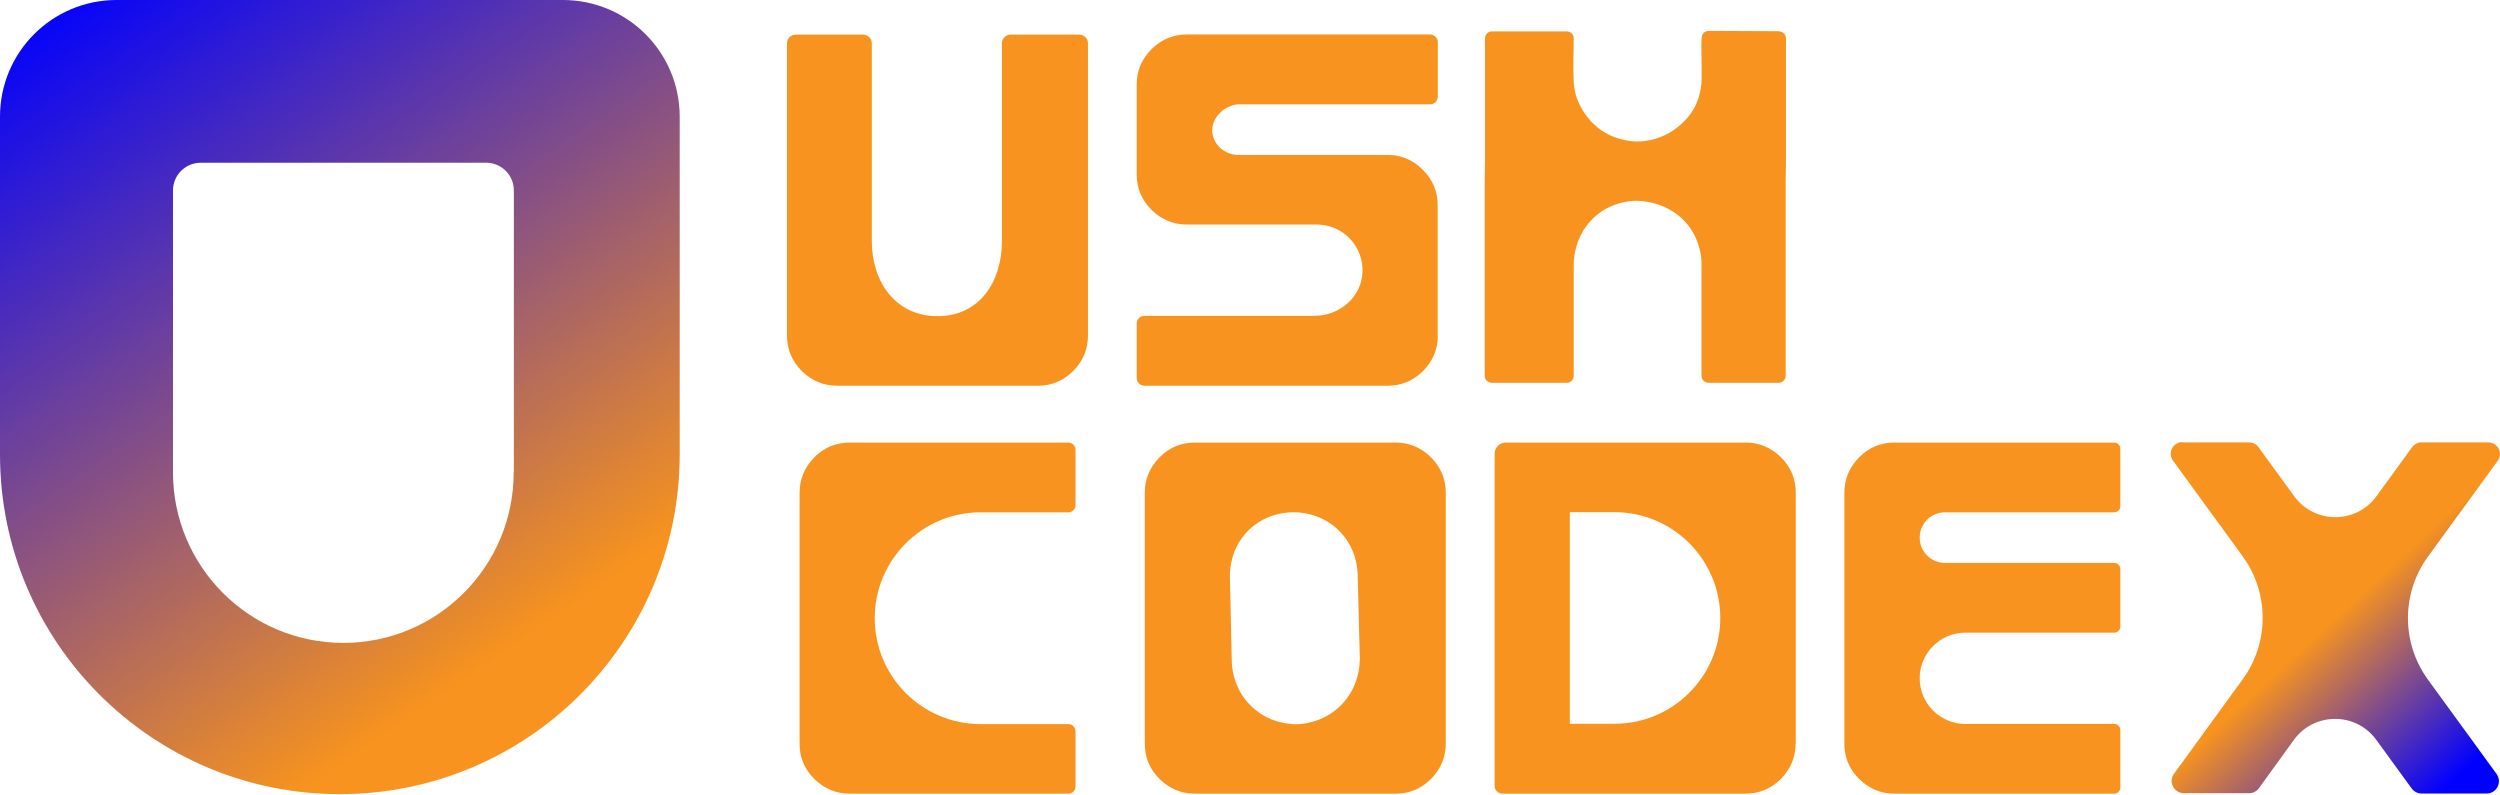
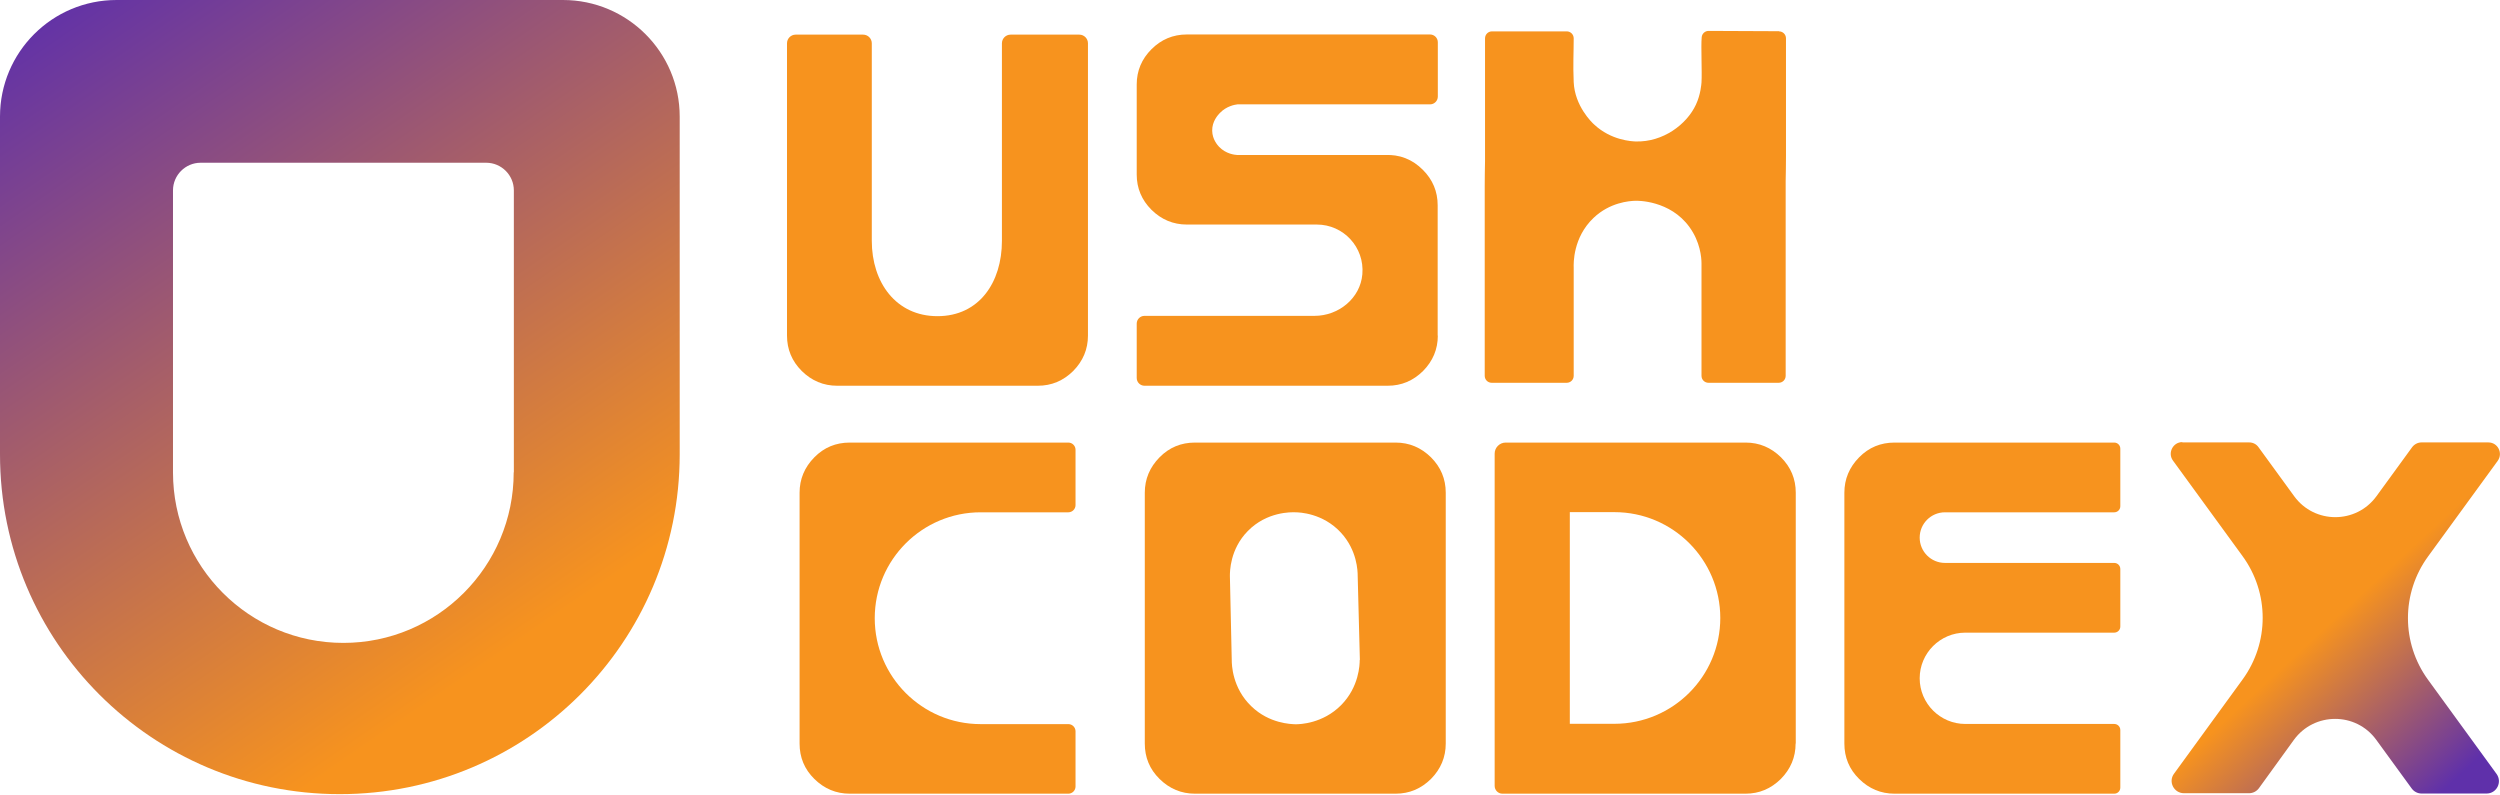
<svg xmlns="http://www.w3.org/2000/svg" xmlns:xlink="http://www.w3.org/1999/xlink" id="Layer_1" data-name="Layer 1" viewBox="0 0 160.99 51.15">
  <defs>
    <style>
      .cls-1 {
        fill: url(#linear-gradient-2);
      }

      .cls-2 {
        fill: #f7931e;
      }

      .cls-3 {
        fill: url(#linear-gradient);
      }
    </style>
    <linearGradient id="linear-gradient" x1="147.49" y1="36.63" x2="165.73" y2="56.31" gradientUnits="userSpaceOnUse">
      <stop offset=".16" stop-color="#f7931e" />
-       <stop offset=".64" stop-color="blue" />
+       <stop offset=".64" stop-color="#5f30aa" />
    </linearGradient>
    <linearGradient id="linear-gradient-2" x1="45.02" y1="54.32" x2="-15.94" y2="-34.48" xlink:href="#linear-gradient" />
  </defs>
  <path class="cls-2" d="M93.1,47.88c0,.88-.32,1.64-.95,2.28-.64.63-1.39.95-2.28.95h-12.92c-.88,0-1.64-.32-2.28-.95s-.95-1.39-.95-2.28v-16.15c0-.88.32-1.64.95-2.28s1.39-.95,2.28-.95h12.92c.88,0,1.64.32,2.28.95.63.63.95,1.39.95,2.28v16.15ZM87.57,42.49c-.05-1.8-.09-3.6-.14-5.4,0-.31-.03-1.65-1.08-2.79-1.16-1.26-2.68-1.31-2.94-1.31h0c-.25-.01-1.83-.05-3.06,1.21-1.15,1.17-1.15,2.62-1.15,2.89l.12,5.43c0,.27.03,1.79,1.27,2.97,1.15,1.11,2.55,1.14,2.84,1.15.28,0,1.75-.04,2.93-1.23,1.17-1.18,1.2-2.63,1.2-2.91Z" />
  <path class="cls-2" d="M70.06,21.61c0,.88-.32,1.64-.95,2.28-.64.63-1.39.95-2.28.95h-12.92c-.88,0-1.64-.32-2.28-.95-.63-.63-.95-1.39-.95-2.28V2.79c0-.31.25-.56.56-.56h4.34c.31,0,.56.25.56.56v12.72c0,2.68,1.56,4.85,4.23,4.85h0c2.68,0,4.15-2.17,4.15-4.85V2.79c0-.31.25-.56.56-.56h4.42c.31,0,.56.25.56.56v18.82Z" />
  <path class="cls-2" d="M92.59,21.61c0,.88-.32,1.64-.95,2.28-.64.63-1.39.95-2.28.95h-15.66c-.27,0-.5-.22-.5-.5v-3.5c0-.27.22-.5.5-.5h10.95c1.55,0,2.95-1.13,3.08-2.68.15-1.74-1.22-3.2-2.93-3.2h-8.37c-.88,0-1.64-.32-2.28-.95-.63-.63-.95-1.39-.95-2.27v-5.8c0-.88.32-1.64.95-2.27.63-.63,1.39-.95,2.28-.95h15.66c.27,0,.5.22.5.5v3.5c0,.27-.22.5-.5.5-4.13,0-8.26,0-12.4,0-.17.02-.71.11-1.14.56-.12.13-.5.53-.49,1.14.01.56.35.93.44,1.03.45.47,1.02.52,1.16.53,3.23,0,6.46,0,9.69,0,.26,0,.68.02,1.16.21.41.16.78.41,1.12.75.63.63.95,1.39.95,2.28v8.4Z" />
  <path class="cls-2" d="M69.26,50.65c0,.25-.21.46-.46.46h-14.08c-.88,0-1.64-.32-2.28-.95s-.95-1.39-.95-2.28v-16.15c0-.88.32-1.64.95-2.28s1.39-.95,2.28-.95h14.08c.25,0,.46.21.46.46v3.57c0,.25-.21.46-.46.46h-5.65c-3.76,0-6.82,3.05-6.82,6.82h0c0,3.76,3.05,6.82,6.82,6.82h5.65c.25,0,.46.21.46.46v3.57Z" />
  <path class="cls-2" d="M115.63,47.88c0,.88-.32,1.64-.95,2.28-.64.63-1.39.95-2.28.95h-15.65c-.28,0-.5-.23-.5-.5v-21.4c0-.39.32-.71.71-.71h15.45c.88,0,1.64.32,2.28.95.63.63.95,1.39.95,2.28v16.15ZM110.78,39.8h0c0-3.76-3.05-6.82-6.82-6.82h-2.87v13.63h2.87c3.76,0,6.82-3.05,6.82-6.82Z" />
  <path class="cls-2" d="M136.54,50.72c0,.22-.18.39-.39.39h-14.15c-.88,0-1.64-.32-2.28-.95s-.95-1.39-.95-2.28v-16.15c0-.88.32-1.64.95-2.28s1.39-.95,2.28-.95h14.15c.22,0,.39.18.39.39v3.71c0,.22-.18.39-.39.39h-10.9c-.9,0-1.63.73-1.63,1.63h0c0,.9.73,1.63,1.63,1.63h10.9c.22,0,.39.18.39.39v3.71c0,.22-.18.39-.39.39h-9.59c-1.62,0-2.94,1.32-2.94,2.94h0c0,1.62,1.32,2.94,2.94,2.94h9.59c.22,0,.39.18.39.39v3.71Z" />
  <path class="cls-3" d="M140.54,28.49h4.3c.24,0,.46.11.6.31l2.3,3.16c1.31,1.79,3.98,1.79,5.29,0l2.3-3.16c.14-.19.37-.31.6-.31h4.31c.61,0,.96.69.6,1.19l-4.48,6.15c-1.73,2.37-1.73,5.58,0,7.95l4.41,6.06c.38.53,0,1.26-.64,1.26h-4.19c-.25,0-.49-.12-.64-.33l-2.28-3.13c-1.31-1.8-3.99-1.79-5.3,0l-2.25,3.11c-.15.21-.39.33-.64.33h-4.19c-.65,0-1.03-.74-.64-1.26l4.41-6.06c1.73-2.37,1.73-5.58,0-7.95l-4.48-6.15c-.36-.49,0-1.19.6-1.19Z" />
  <path class="cls-2" d="M114.56,2.02c.25,0,.45.2.45.45v7.59c0,.53-.01,1.07-.02,1.6v12.54c0,.25-.2.45-.45.45h-4.52c-.25,0-.45-.2-.45-.45v-7.23c0-.41-.09-1.4-.77-2.34-1.25-1.74-3.37-1.71-3.5-1.7-.37.01-1.63.1-2.68,1.1-1.33,1.26-1.29,2.94-1.28,3.2v6.97c0,.25-.2.45-.45.45h-4.83c-.25,0-.45-.2-.45-.45v-12.22c0-.54.01-1.07.02-1.61V2.47c0-.25.2-.45.45-.45h4.81c.25,0,.45.2.45.45,0,.97-.05,1.64,0,2.82.07,1.54,1.17,2.6,1.32,2.73,1.1,1.03,2.44,1.08,2.67,1.09,1.77.05,3.29-1.1,3.88-2.37.31-.66.35-1.33.36-1.43.04-.67-.04-2.34.01-2.87,0-.07.02-.21.13-.32s.24-.13.32-.13l4.54.02Z" />
  <path class="cls-1" d="M36.25,0H7.51C3.36,0,0,3.36,0,7.51v21.75c0,12.09,9.79,21.88,21.88,21.88s21.89-9.79,21.89-21.88V7.51c0-4.15-3.37-7.51-7.52-7.51ZM33.08,30.42c0,6.06-4.91,10.98-10.97,10.98s-10.97-4.92-10.97-10.98V12.26c0-.98.8-1.78,1.78-1.78h18.39c.98,0,1.78.8,1.78,1.78v18.15Z" />
</svg>
